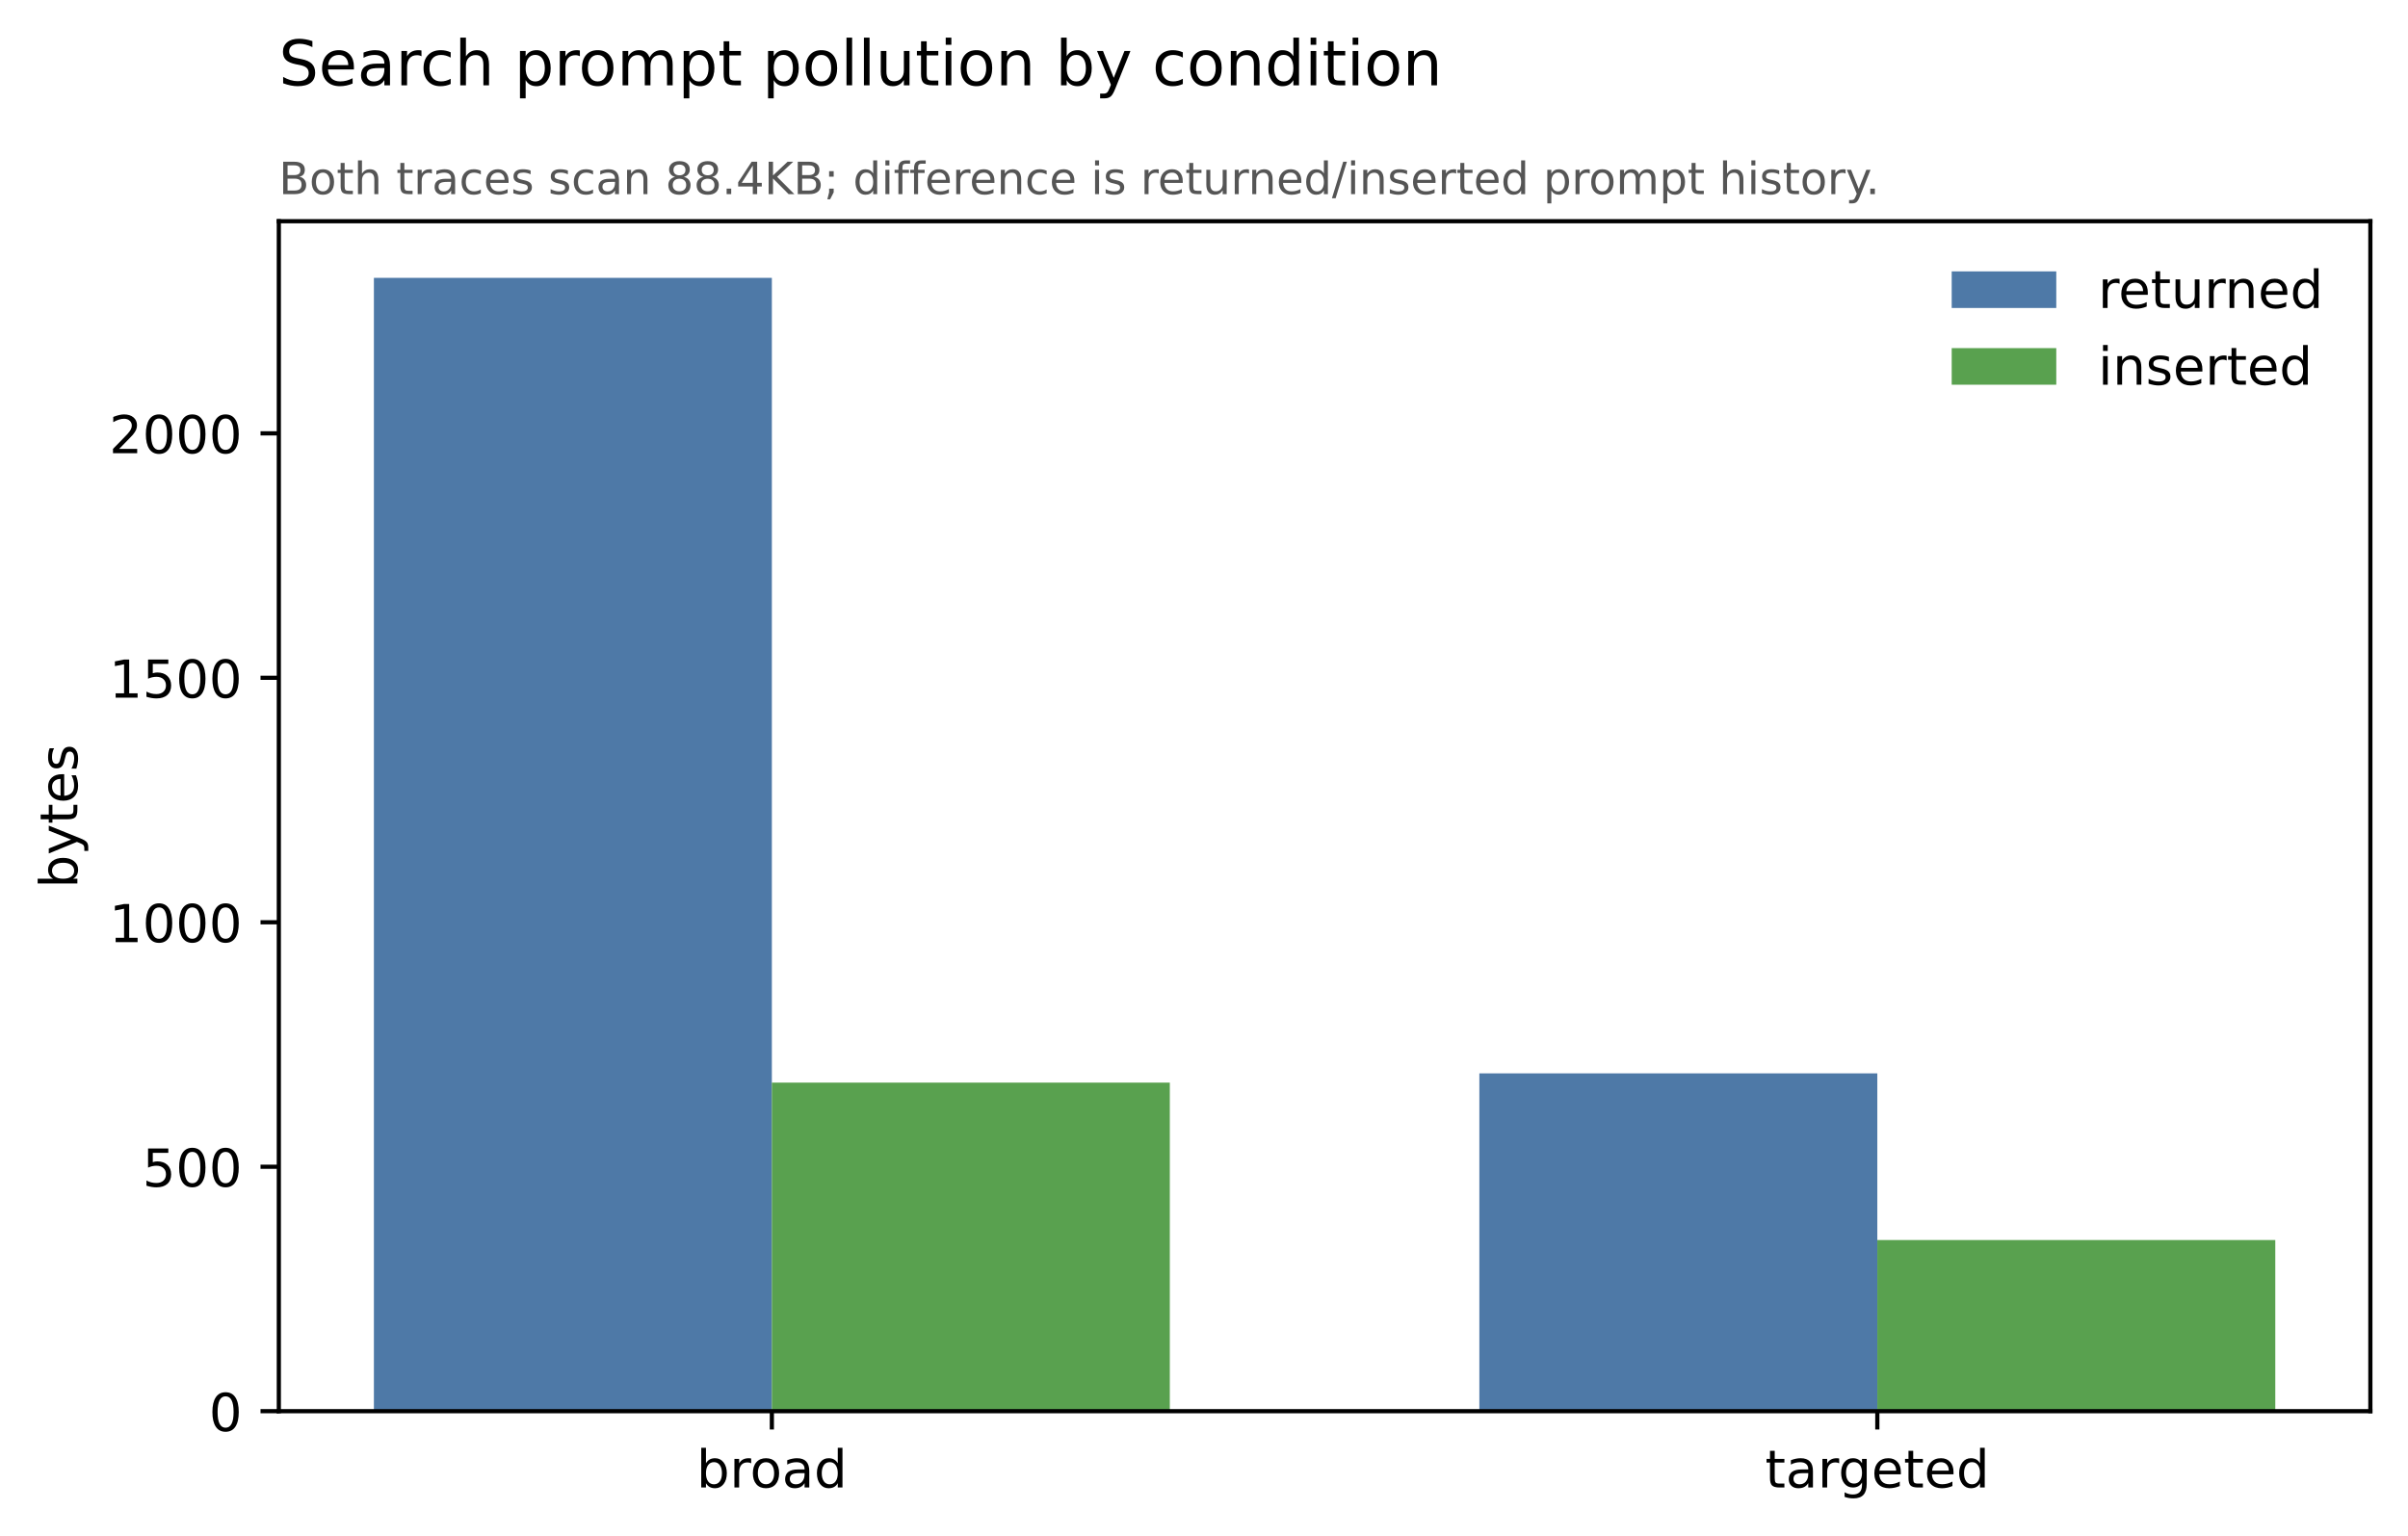
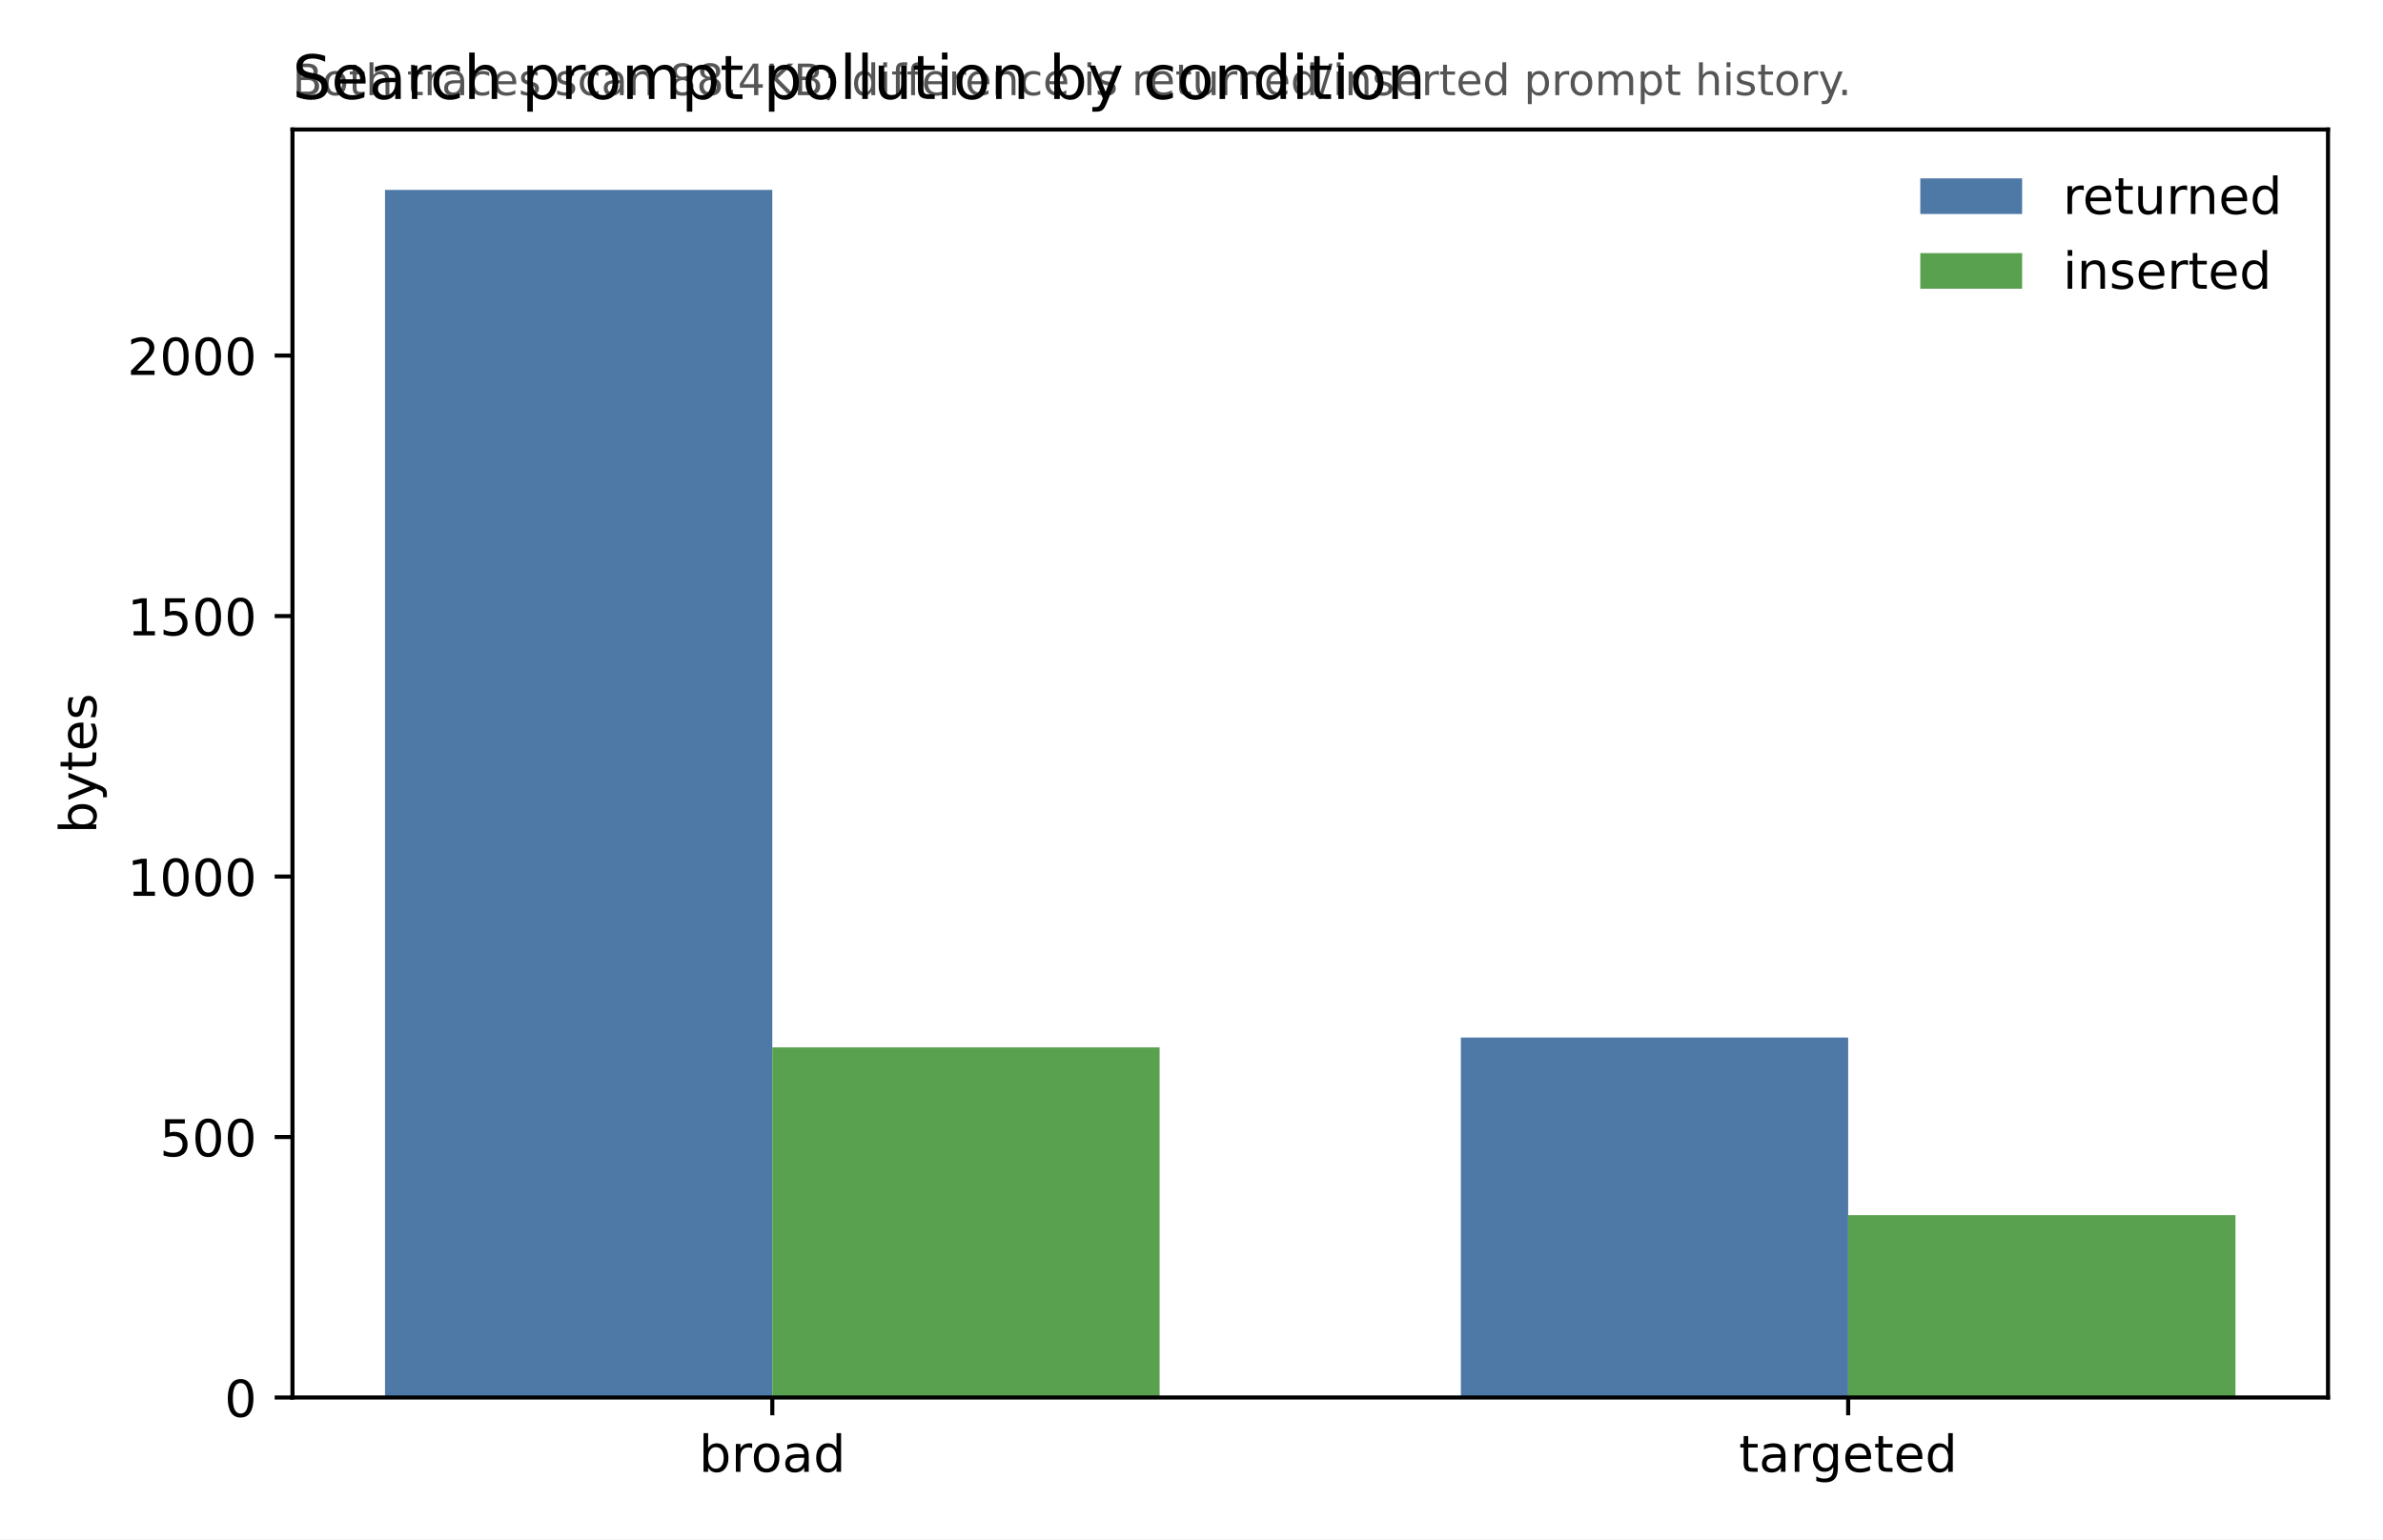
- <svg xmlns="http://www.w3.org/2000/svg" xmlns:xlink="http://www.w3.org/1999/xlink" width="460.558pt" height="293.836pt" viewBox="0 0 460.558 293.836" version="1.1">
+ <svg xmlns="http://www.w3.org/2000/svg" xmlns:xlink="http://www.w3.org/1999/xlink" width="468pt" height="302.4pt" viewBox="0 0 468 302.4" version="1.1">
  <defs>
    <style type="text/css">*{stroke-linejoin: round; stroke-linecap: butt}</style>
  </defs>
  <g id="figure_1">
    <g id="patch_1">
-       <path d="M 0 293.836  L 460.558 293.836  L 460.558 0  L 0 0  z " style="fill: #ffffff" />
+       <path d="M 0 302.4  L 468 302.4  L 468 0  L 0 0  z " style="fill: #ffffff" />
    </g>
    <g id="axes_1">
      <g id="patch_2">
-         <path d="M 53.328 269.958  L 453.358 269.958  L 453.358 42.318  L 53.328 42.318  z " style="fill: #ffffff" />
+         <path d="M 57.44 274.52  L 457.2 274.52  L 457.2 25.44  L 57.44 25.44  z " style="fill: #ffffff" />
      </g>
      <g id="patch_3">
-         <path d="M 71.511 269.958  L 147.627 269.958  L 147.627 53.158  L 71.511 53.158  z " clip-path="url(#p0333b2469b)" style="fill: #4e79a7" />
+         <path d="M 75.611 274.52  L 151.675 274.52  L 151.675 37.301  L 75.611 37.301  z " clip-path="url(#pbf4e88158a)" style="fill: #4e79a7" />
      </g>
      <g id="patch_4">
-         <path d="M 282.944 269.958  L 359.059 269.958  L 359.059 205.33  L 282.944 205.33  z " clip-path="url(#p0333b2469b)" style="fill: #4e79a7" />
+         <path d="M 286.901 274.52  L 362.965 274.52  L 362.965 203.805  L 286.901 203.805  z " clip-path="url(#pbf4e88158a)" style="fill: #4e79a7" />
      </g>
      <g id="patch_5">
-         <path d="M 147.627 269.958  L 223.743 269.958  L 223.743 207.107  L 147.627 207.107  z " clip-path="url(#p0333b2469b)" style="fill: #59a14f" />
+         <path d="M 151.675 274.52  L 227.739 274.52  L 227.739 205.749  L 151.675 205.749  z " clip-path="url(#pbf4e88158a)" style="fill: #59a14f" />
      </g>
      <g id="patch_6">
-         <path d="M 359.059 269.958  L 435.175 269.958  L 435.175 237.223  L 359.059 237.223  z " clip-path="url(#p0333b2469b)" style="fill: #59a14f" />
+         <path d="M 362.965 274.52  L 439.029 274.52  L 439.029 238.702  L 362.965 238.702  z " clip-path="url(#pbf4e88158a)" style="fill: #59a14f" />
      </g>
      <g id="matplotlib.axis_1">
        <g id="xtick_1">
          <g id="line2d_1">
            <defs>
-               <path id="me4a559698a" d="M 0 0  L 0 3.5  " style="stroke: #000000; stroke-width: 0.8" />
+               <path id="m666eb5d993" d="M 0 0  L 0 3.5  " style="stroke: #000000; stroke-width: 0.8" />
            </defs>
            <g>
-               <use xlink:href="#me4a559698a" x="147.627" y="269.958" style="stroke: #000000; stroke-width: 0.8" />
+               <use xlink:href="#m666eb5d993" x="151.675" y="274.52" style="stroke: #000000; stroke-width: 0.8" />
            </g>
          </g>
          <g id="text_1">
-             <g transform="translate(133.2121 284.5566) scale(0.1 -0.1)">
+             <g transform="translate(137.2603 289.1184) scale(0.1 -0.1)">
              <defs>
                <path id="DejaVuSans-62" d="M 3116 1747  Q 3116 2381 2855 2742  Q 2594 3103 2138 3103  Q 1681 3103 1420 2742  Q 1159 2381 1159 1747  Q 1159 1113 1420 752  Q 1681 391 2138 391  Q 2594 391 2855 752  Q 3116 1113 3116 1747  z M 1159 2969  Q 1341 3281 1617 3432  Q 1894 3584 2278 3584  Q 2916 3584 3314 3078  Q 3713 2572 3713 1747  Q 3713 922 3314 415  Q 2916 -91 2278 -91  Q 1894 -91 1617 61  Q 1341 213 1159 525  L 1159 0  L 581 0  L 581 4863  L 1159 4863  L 1159 2969  z " transform="scale(0.015625)" />
                <path id="DejaVuSans-72" d="M 2631 2963  Q 2534 3019 2420 3045  Q 2306 3072 2169 3072  Q 1681 3072 1420 2755  Q 1159 2438 1159 1844  L 1159 0  L 581 0  L 581 3500  L 1159 3500  L 1159 2956  Q 1341 3275 1631 3429  Q 1922 3584 2338 3584  Q 2397 3584 2469 3576  Q 2541 3569 2628 3553  L 2631 2963  z " transform="scale(0.015625)" />
                <path id="DejaVuSans-6f" d="M 1959 3097  Q 1497 3097 1228 2736  Q 959 2375 959 1747  Q 959 1119 1226 758  Q 1494 397 1959 397  Q 2419 397 2687 759  Q 2956 1122 2956 1747  Q 2956 2369 2687 2733  Q 2419 3097 1959 3097  z M 1959 3584  Q 2709 3584 3137 3096  Q 3566 2609 3566 1747  Q 3566 888 3137 398  Q 2709 -91 1959 -91  Q 1206 -91 779 398  Q 353 888 353 1747  Q 353 2609 779 3096  Q 1206 3584 1959 3584  z " transform="scale(0.015625)" />
                <path id="DejaVuSans-61" d="M 2194 1759  Q 1497 1759 1228 1600  Q 959 1441 959 1056  Q 959 750 1161 570  Q 1363 391 1709 391  Q 2188 391 2477 730  Q 2766 1069 2766 1631  L 2766 1759  L 2194 1759  z M 3341 1997  L 3341 0  L 2766 0  L 2766 531  Q 2569 213 2275 61  Q 1981 -91 1556 -91  Q 1019 -91 701 211  Q 384 513 384 1019  Q 384 1609 779 1909  Q 1175 2209 1959 2209  L 2766 2209  L 2766 2266  Q 2766 2663 2505 2880  Q 2244 3097 1772 3097  Q 1472 3097 1187 3025  Q 903 2953 641 2809  L 641 3341  Q 956 3463 1253 3523  Q 1550 3584 1831 3584  Q 2591 3584 2966 3190  Q 3341 2797 3341 1997  z " transform="scale(0.015625)" />
                <path id="DejaVuSans-64" d="M 2906 2969  L 2906 4863  L 3481 4863  L 3481 0  L 2906 0  L 2906 525  Q 2725 213 2448 61  Q 2172 -91 1784 -91  Q 1150 -91 751 415  Q 353 922 353 1747  Q 353 2572 751 3078  Q 1150 3584 1784 3584  Q 2172 3584 2448 3432  Q 2725 3281 2906 2969  z M 947 1747  Q 947 1113 1208 752  Q 1469 391 1925 391  Q 2381 391 2643 752  Q 2906 1113 2906 1747  Q 2906 2381 2643 2742  Q 2381 3103 1925 3103  Q 1469 3103 1208 2742  Q 947 2381 947 1747  z " transform="scale(0.015625)" />
              </defs>
              <use xlink:href="#DejaVuSans-62" />
-               <use xlink:href="#DejaVuSans-72" x="63.477" />
-               <use xlink:href="#DejaVuSans-6f" x="102.34" />
-               <use xlink:href="#DejaVuSans-61" x="163.521" />
-               <use xlink:href="#DejaVuSans-64" x="224.801" />
+               <use xlink:href="#DejaVuSans-72" transform="translate(63.47656 0)" />
+               <use xlink:href="#DejaVuSans-6f" transform="translate(102.3398 0)" />
+               <use xlink:href="#DejaVuSans-61" transform="translate(163.5215 0)" />
+               <use xlink:href="#DejaVuSans-64" transform="translate(224.8008 0)" />
            </g>
          </g>
        </g>
        <g id="xtick_2">
          <g id="line2d_2">
            <g>
-               <use xlink:href="#me4a559698a" x="359.059" y="269.958" style="stroke: #000000; stroke-width: 0.8" />
+               <use xlink:href="#m666eb5d993" x="362.965" y="274.52" style="stroke: #000000; stroke-width: 0.8" />
            </g>
          </g>
          <g id="text_2">
-             <g transform="translate(337.6054 284.5566) scale(0.1 -0.1)">
+             <g transform="translate(341.5109 289.1184) scale(0.1 -0.1)">
              <defs>
                <path id="DejaVuSans-74" d="M 1172 4494  L 1172 3500  L 2356 3500  L 2356 3053  L 1172 3053  L 1172 1153  Q 1172 725 1289 603  Q 1406 481 1766 481  L 2356 481  L 2356 0  L 1766 0  Q 1100 0 847 248  Q 594 497 594 1153  L 594 3053  L 172 3053  L 172 3500  L 594 3500  L 594 4494  L 1172 4494  z " transform="scale(0.015625)" />
                <path id="DejaVuSans-67" d="M 2906 1791  Q 2906 2416 2648 2759  Q 2391 3103 1925 3103  Q 1463 3103 1205 2759  Q 947 2416 947 1791  Q 947 1169 1205 825  Q 1463 481 1925 481  Q 2391 481 2648 825  Q 2906 1169 2906 1791  z M 3481 434  Q 3481 -459 3084 -895  Q 2688 -1331 1869 -1331  Q 1566 -1331 1297 -1286  Q 1028 -1241 775 -1147  L 775 -588  Q 1028 -725 1275 -790  Q 1522 -856 1778 -856  Q 2344 -856 2625 -561  Q 2906 -266 2906 331  L 2906 616  Q 2728 306 2450 153  Q 2172 0 1784 0  Q 1141 0 747 490  Q 353 981 353 1791  Q 353 2603 747 3093  Q 1141 3584 1784 3584  Q 2172 3584 2450 3431  Q 2728 3278 2906 2969  L 2906 3500  L 3481 3500  L 3481 434  z " transform="scale(0.015625)" />
                <path id="DejaVuSans-65" d="M 3597 1894  L 3597 1613  L 953 1613  Q 991 1019 1311 708  Q 1631 397 2203 397  Q 2534 397 2845 478  Q 3156 559 3463 722  L 3463 178  Q 3153 47 2828 -22  Q 2503 -91 2169 -91  Q 1331 -91 842 396  Q 353 884 353 1716  Q 353 2575 817 3079  Q 1281 3584 2069 3584  Q 2775 3584 3186 3129  Q 3597 2675 3597 1894  z M 3022 2063  Q 3016 2534 2758 2815  Q 2500 3097 2075 3097  Q 1594 3097 1305 2825  Q 1016 2553 972 2059  L 3022 2063  z " transform="scale(0.015625)" />
              </defs>
              <use xlink:href="#DejaVuSans-74" />
-               <use xlink:href="#DejaVuSans-61" x="39.209" />
-               <use xlink:href="#DejaVuSans-72" x="100.488" />
-               <use xlink:href="#DejaVuSans-67" x="139.852" />
-               <use xlink:href="#DejaVuSans-65" x="203.328" />
-               <use xlink:href="#DejaVuSans-74" x="264.852" />
-               <use xlink:href="#DejaVuSans-65" x="304.061" />
-               <use xlink:href="#DejaVuSans-64" x="365.584" />
+               <use xlink:href="#DejaVuSans-61" transform="translate(39.20898 0)" />
+               <use xlink:href="#DejaVuSans-72" transform="translate(100.4883 0)" />
+               <use xlink:href="#DejaVuSans-67" transform="translate(139.8516 0)" />
+               <use xlink:href="#DejaVuSans-65" transform="translate(203.3281 0)" />
+               <use xlink:href="#DejaVuSans-74" transform="translate(264.8516 0)" />
+               <use xlink:href="#DejaVuSans-65" transform="translate(304.0605 0)" />
+               <use xlink:href="#DejaVuSans-64" transform="translate(365.584 0)" />
            </g>
          </g>
        </g>
      </g>
      <g id="matplotlib.axis_2">
        <g id="ytick_1">
          <g id="line2d_3">
            <defs>
-               <path id="m55445308a5" d="M 0 0  L -3.5 0  " style="stroke: #000000; stroke-width: 0.8" />
+               <path id="m22f2b4ce52" d="M 0 0  L -3.5 0  " style="stroke: #000000; stroke-width: 0.8" />
            </defs>
            <g>
-               <use xlink:href="#m55445308a5" x="53.328" y="269.958" style="stroke: #000000; stroke-width: 0.8" />
+               <use xlink:href="#m22f2b4ce52" x="57.44" y="274.52" style="stroke: #000000; stroke-width: 0.8" />
            </g>
          </g>
          <g id="text_3">
-             <g transform="translate(39.96563 273.7573) scale(0.1 -0.1)">
+             <g transform="translate(44.0775 278.3192) scale(0.1 -0.1)">
              <defs>
                <path id="DejaVuSans-30" d="M 2034 4250  Q 1547 4250 1301 3770  Q 1056 3291 1056 2328  Q 1056 1369 1301 889  Q 1547 409 2034 409  Q 2525 409 2770 889  Q 3016 1369 3016 2328  Q 3016 3291 2770 3770  Q 2525 4250 2034 4250  z M 2034 4750  Q 2819 4750 3233 4129  Q 3647 3509 3647 2328  Q 3647 1150 3233 529  Q 2819 -91 2034 -91  Q 1250 -91 836 529  Q 422 1150 422 2328  Q 422 3509 836 4129  Q 1250 4750 2034 4750  z " transform="scale(0.015625)" />
              </defs>
              <use xlink:href="#DejaVuSans-30" />
            </g>
          </g>
        </g>
        <g id="ytick_2">
          <g id="line2d_4">
            <g>
-               <use xlink:href="#m55445308a5" x="53.328" y="223.194" style="stroke: #000000; stroke-width: 0.8" />
+               <use xlink:href="#m22f2b4ce52" x="57.44" y="223.351" style="stroke: #000000; stroke-width: 0.8" />
            </g>
          </g>
          <g id="text_4">
-             <g transform="translate(27.24063 226.9929) scale(0.1 -0.1)">
+             <g transform="translate(31.3525 227.1503) scale(0.1 -0.1)">
              <defs>
                <path id="DejaVuSans-35" d="M 691 4666  L 3169 4666  L 3169 4134  L 1269 4134  L 1269 2991  Q 1406 3038 1543 3061  Q 1681 3084 1819 3084  Q 2600 3084 3056 2656  Q 3513 2228 3513 1497  Q 3513 744 3044 326  Q 2575 -91 1722 -91  Q 1428 -91 1123 -41  Q 819 9 494 109  L 494 744  Q 775 591 1075 516  Q 1375 441 1709 441  Q 2250 441 2565 725  Q 2881 1009 2881 1497  Q 2881 1984 2565 2268  Q 2250 2553 1709 2553  Q 1456 2553 1204 2497  Q 953 2441 691 2322  L 691 4666  z " transform="scale(0.015625)" />
              </defs>
              <use xlink:href="#DejaVuSans-35" />
-               <use xlink:href="#DejaVuSans-30" x="63.623" />
-               <use xlink:href="#DejaVuSans-30" x="127.246" />
+               <use xlink:href="#DejaVuSans-30" transform="translate(63.62305 0)" />
+               <use xlink:href="#DejaVuSans-30" transform="translate(127.2461 0)" />
            </g>
          </g>
        </g>
        <g id="ytick_3">
          <g id="line2d_5">
            <g>
-               <use xlink:href="#m55445308a5" x="53.328" y="176.429" style="stroke: #000000; stroke-width: 0.8" />
+               <use xlink:href="#m22f2b4ce52" x="57.44" y="172.182" style="stroke: #000000; stroke-width: 0.8" />
            </g>
          </g>
          <g id="text_5">
-             <g transform="translate(20.87813 180.2284) scale(0.1 -0.1)">
+             <g transform="translate(24.99 175.9814) scale(0.1 -0.1)">
              <defs>
                <path id="DejaVuSans-31" d="M 794 531  L 1825 531  L 1825 4091  L 703 3866  L 703 4441  L 1819 4666  L 2450 4666  L 2450 531  L 3481 531  L 3481 0  L 794 0  L 794 531  z " transform="scale(0.015625)" />
              </defs>
              <use xlink:href="#DejaVuSans-31" />
-               <use xlink:href="#DejaVuSans-30" x="63.623" />
-               <use xlink:href="#DejaVuSans-30" x="127.246" />
-               <use xlink:href="#DejaVuSans-30" x="190.869" />
+               <use xlink:href="#DejaVuSans-30" transform="translate(63.62305 0)" />
+               <use xlink:href="#DejaVuSans-30" transform="translate(127.2461 0)" />
+               <use xlink:href="#DejaVuSans-30" transform="translate(190.8691 0)" />
            </g>
          </g>
        </g>
        <g id="ytick_4">
          <g id="line2d_6">
            <g>
-               <use xlink:href="#m55445308a5" x="53.328" y="129.665" style="stroke: #000000; stroke-width: 0.8" />
+               <use xlink:href="#m22f2b4ce52" x="57.44" y="121.013" style="stroke: #000000; stroke-width: 0.8" />
            </g>
          </g>
          <g id="text_6">
-             <g transform="translate(20.87813 133.464) scale(0.1 -0.1)">
+             <g transform="translate(24.99 124.8125) scale(0.1 -0.1)">
              <use xlink:href="#DejaVuSans-31" />
-               <use xlink:href="#DejaVuSans-35" x="63.623" />
-               <use xlink:href="#DejaVuSans-30" x="127.246" />
-               <use xlink:href="#DejaVuSans-30" x="190.869" />
+               <use xlink:href="#DejaVuSans-35" transform="translate(63.62305 0)" />
+               <use xlink:href="#DejaVuSans-30" transform="translate(127.2461 0)" />
+               <use xlink:href="#DejaVuSans-30" transform="translate(190.8691 0)" />
            </g>
          </g>
        </g>
        <g id="ytick_5">
          <g id="line2d_7">
            <g>
-               <use xlink:href="#m55445308a5" x="53.328" y="82.9" style="stroke: #000000; stroke-width: 0.8" />
+               <use xlink:href="#m22f2b4ce52" x="57.44" y="69.844" style="stroke: #000000; stroke-width: 0.8" />
            </g>
          </g>
          <g id="text_7">
-             <g transform="translate(20.87813 86.69953) scale(0.1 -0.1)">
+             <g transform="translate(24.99 73.6436) scale(0.1 -0.1)">
              <defs>
                <path id="DejaVuSans-32" d="M 1228 531  L 3431 531  L 3431 0  L 469 0  L 469 531  Q 828 903 1448 1529  Q 2069 2156 2228 2338  Q 2531 2678 2651 2914  Q 2772 3150 2772 3378  Q 2772 3750 2511 3984  Q 2250 4219 1831 4219  Q 1534 4219 1204 4116  Q 875 4013 500 3803  L 500 4441  Q 881 4594 1212 4672  Q 1544 4750 1819 4750  Q 2544 4750 2975 4387  Q 3406 4025 3406 3419  Q 3406 3131 3298 2873  Q 3191 2616 2906 2266  Q 2828 2175 2409 1742  Q 1991 1309 1228 531  z " transform="scale(0.015625)" />
              </defs>
              <use xlink:href="#DejaVuSans-32" />
-               <use xlink:href="#DejaVuSans-30" x="63.623" />
-               <use xlink:href="#DejaVuSans-30" x="127.246" />
-               <use xlink:href="#DejaVuSans-30" x="190.869" />
+               <use xlink:href="#DejaVuSans-30" transform="translate(63.62305 0)" />
+               <use xlink:href="#DejaVuSans-30" transform="translate(127.2461 0)" />
+               <use xlink:href="#DejaVuSans-30" transform="translate(190.8691 0)" />
            </g>
          </g>
        </g>
        <g id="text_8">
-           <g transform="translate(14.79844 169.9131) rotate(-90) scale(0.1 -0.1)">
+           <g transform="translate(18.91031 163.755) rotate(-90) scale(0.1 -0.1)">
            <defs>
              <path id="DejaVuSans-79" d="M 2059 -325  Q 1816 -950 1584 -1140  Q 1353 -1331 966 -1331  L 506 -1331  L 506 -850  L 844 -850  Q 1081 -850 1212 -737  Q 1344 -625 1503 -206  L 1606 56  L 191 3500  L 800 3500  L 1894 763  L 2988 3500  L 3597 3500  L 2059 -325  z " transform="scale(0.015625)" />
              <path id="DejaVuSans-73" d="M 2834 3397  L 2834 2853  Q 2591 2978 2328 3040  Q 2066 3103 1784 3103  Q 1356 3103 1142 2972  Q 928 2841 928 2578  Q 928 2378 1081 2264  Q 1234 2150 1697 2047  L 1894 2003  Q 2506 1872 2764 1633  Q 3022 1394 3022 966  Q 3022 478 2636 193  Q 2250 -91 1575 -91  Q 1294 -91 989 -36  Q 684 19 347 128  L 347 722  Q 666 556 975 473  Q 1284 391 1588 391  Q 1994 391 2212 530  Q 2431 669 2431 922  Q 2431 1156 2273 1281  Q 2116 1406 1581 1522  L 1381 1569  Q 847 1681 609 1914  Q 372 2147 372 2553  Q 372 3047 722 3315  Q 1072 3584 1716 3584  Q 2034 3584 2315 3537  Q 2597 3491 2834 3397  z " transform="scale(0.015625)" />
            </defs>
            <use xlink:href="#DejaVuSans-62" />
-             <use xlink:href="#DejaVuSans-79" x="63.477" />
-             <use xlink:href="#DejaVuSans-74" x="122.656" />
-             <use xlink:href="#DejaVuSans-65" x="161.865" />
-             <use xlink:href="#DejaVuSans-73" x="223.389" />
+             <use xlink:href="#DejaVuSans-79" transform="translate(63.47656 0)" />
+             <use xlink:href="#DejaVuSans-74" transform="translate(122.6562 0)" />
+             <use xlink:href="#DejaVuSans-65" transform="translate(161.8652 0)" />
+             <use xlink:href="#DejaVuSans-73" transform="translate(223.3887 0)" />
          </g>
        </g>
      </g>
      <g id="patch_7">
-         <path d="M 53.328 269.958  L 53.328 42.318  " style="fill: none; stroke: #000000; stroke-width: 0.8; stroke-linejoin: miter; stroke-linecap: square" />
+         <path d="M 57.44 274.52  L 57.44 25.44  " style="fill: none; stroke: #000000; stroke-width: 0.8; stroke-linejoin: miter; stroke-linecap: square" />
      </g>
      <g id="patch_8">
-         <path d="M 453.358 269.958  L 453.358 42.318  " style="fill: none; stroke: #000000; stroke-width: 0.8; stroke-linejoin: miter; stroke-linecap: square" />
+         <path d="M 457.2 274.52  L 457.2 25.44  " style="fill: none; stroke: #000000; stroke-width: 0.8; stroke-linejoin: miter; stroke-linecap: square" />
      </g>
      <g id="patch_9">
-         <path d="M 53.328 269.958  L 453.358 269.958  " style="fill: none; stroke: #000000; stroke-width: 0.8; stroke-linejoin: miter; stroke-linecap: square" />
+         <path d="M 57.44 274.52  L 457.2 274.52  " style="fill: none; stroke: #000000; stroke-width: 0.8; stroke-linejoin: miter; stroke-linecap: square" />
      </g>
      <g id="patch_10">
-         <path d="M 53.328 42.318  L 453.358 42.318  " style="fill: none; stroke: #000000; stroke-width: 0.8; stroke-linejoin: miter; stroke-linecap: square" />
+         <path d="M 57.44 25.44  L 457.2 25.44  " style="fill: none; stroke: #000000; stroke-width: 0.8; stroke-linejoin: miter; stroke-linecap: square" />
      </g>
      <g id="text_9">
-         <g style="fill: #555555" transform="translate(53.32812 37.13579) scale(0.085 -0.085)">
+         <g style="fill: #555555" transform="translate(57.44 18.69067) scale(0.085 -0.085)">
          <defs>
            <path id="DejaVuSans-42" d="M 1259 2228  L 1259 519  L 2272 519  Q 2781 519 3026 730  Q 3272 941 3272 1375  Q 3272 1813 3026 2020  Q 2781 2228 2272 2228  L 1259 2228  z M 1259 4147  L 1259 2741  L 2194 2741  Q 2656 2741 2882 2914  Q 3109 3088 3109 3444  Q 3109 3797 2882 3972  Q 2656 4147 2194 4147  L 1259 4147  z M 628 4666  L 2241 4666  Q 2963 4666 3353 4366  Q 3744 4066 3744 3513  Q 3744 3084 3544 2831  Q 3344 2578 2956 2516  Q 3422 2416 3680 2098  Q 3938 1781 3938 1306  Q 3938 681 3513 340  Q 3088 0 2303 0  L 628 0  L 628 4666  z " transform="scale(0.015625)" />
            <path id="DejaVuSans-68" d="M 3513 2113  L 3513 0  L 2938 0  L 2938 2094  Q 2938 2591 2744 2837  Q 2550 3084 2163 3084  Q 1697 3084 1428 2787  Q 1159 2491 1159 1978  L 1159 0  L 581 0  L 581 4863  L 1159 4863  L 1159 2956  Q 1366 3272 1645 3428  Q 1925 3584 2291 3584  Q 2894 3584 3203 3211  Q 3513 2838 3513 2113  z " transform="scale(0.015625)" />
            <path id="DejaVuSans-20" transform="scale(0.015625)" />
            <path id="DejaVuSans-63" d="M 3122 3366  L 3122 2828  Q 2878 2963 2633 3030  Q 2388 3097 2138 3097  Q 1578 3097 1268 2742  Q 959 2388 959 1747  Q 959 1106 1268 751  Q 1578 397 2138 397  Q 2388 397 2633 464  Q 2878 531 3122 666  L 3122 134  Q 2881 22 2623 -34  Q 2366 -91 2075 -91  Q 1284 -91 818 406  Q 353 903 353 1747  Q 353 2603 823 3093  Q 1294 3584 2113 3584  Q 2378 3584 2631 3529  Q 2884 3475 3122 3366  z " transform="scale(0.015625)" />
            <path id="DejaVuSans-6e" d="M 3513 2113  L 3513 0  L 2938 0  L 2938 2094  Q 2938 2591 2744 2837  Q 2550 3084 2163 3084  Q 1697 3084 1428 2787  Q 1159 2491 1159 1978  L 1159 0  L 581 0  L 581 3500  L 1159 3500  L 1159 2956  Q 1366 3272 1645 3428  Q 1925 3584 2291 3584  Q 2894 3584 3203 3211  Q 3513 2838 3513 2113  z " transform="scale(0.015625)" />
            <path id="DejaVuSans-38" d="M 2034 2216  Q 1584 2216 1326 1975  Q 1069 1734 1069 1313  Q 1069 891 1326 650  Q 1584 409 2034 409  Q 2484 409 2743 651  Q 3003 894 3003 1313  Q 3003 1734 2745 1975  Q 2488 2216 2034 2216  z M 1403 2484  Q 997 2584 770 2862  Q 544 3141 544 3541  Q 544 4100 942 4425  Q 1341 4750 2034 4750  Q 2731 4750 3128 4425  Q 3525 4100 3525 3541  Q 3525 3141 3298 2862  Q 3072 2584 2669 2484  Q 3125 2378 3379 2068  Q 3634 1759 3634 1313  Q 3634 634 3220 271  Q 2806 -91 2034 -91  Q 1263 -91 848 271  Q 434 634 434 1313  Q 434 1759 690 2068  Q 947 2378 1403 2484  z M 1172 3481  Q 1172 3119 1398 2916  Q 1625 2713 2034 2713  Q 2441 2713 2670 2916  Q 2900 3119 2900 3481  Q 2900 3844 2670 4047  Q 2441 4250 2034 4250  Q 1625 4250 1398 4047  Q 1172 3844 1172 3481  z " transform="scale(0.015625)" />
            <path id="DejaVuSans-2e" d="M 684 794  L 1344 794  L 1344 0  L 684 0  L 684 794  z " transform="scale(0.015625)" />
            <path id="DejaVuSans-34" d="M 2419 4116  L 825 1625  L 2419 1625  L 2419 4116  z M 2253 4666  L 3047 4666  L 3047 1625  L 3713 1625  L 3713 1100  L 3047 1100  L 3047 0  L 2419 0  L 2419 1100  L 313 1100  L 313 1709  L 2253 4666  z " transform="scale(0.015625)" />
            <path id="DejaVuSans-4b" d="M 628 4666  L 1259 4666  L 1259 2694  L 3353 4666  L 4166 4666  L 1850 2491  L 4331 0  L 3500 0  L 1259 2247  L 1259 0  L 628 0  L 628 4666  z " transform="scale(0.015625)" />
            <path id="DejaVuSans-3b" d="M 750 3309  L 1409 3309  L 1409 2516  L 750 2516  L 750 3309  z M 750 794  L 1409 794  L 1409 256  L 897 -744  L 494 -744  L 750 256  L 750 794  z " transform="scale(0.015625)" />
            <path id="DejaVuSans-69" d="M 603 3500  L 1178 3500  L 1178 0  L 603 0  L 603 3500  z M 603 4863  L 1178 4863  L 1178 4134  L 603 4134  L 603 4863  z " transform="scale(0.015625)" />
            <path id="DejaVuSans-66" d="M 2375 4863  L 2375 4384  L 1825 4384  Q 1516 4384 1395 4259  Q 1275 4134 1275 3809  L 1275 3500  L 2222 3500  L 2222 3053  L 1275 3053  L 1275 0  L 697 0  L 697 3053  L 147 3053  L 147 3500  L 697 3500  L 697 3744  Q 697 4328 969 4595  Q 1241 4863 1831 4863  L 2375 4863  z " transform="scale(0.015625)" />
            <path id="DejaVuSans-75" d="M 544 1381  L 544 3500  L 1119 3500  L 1119 1403  Q 1119 906 1312 657  Q 1506 409 1894 409  Q 2359 409 2629 706  Q 2900 1003 2900 1516  L 2900 3500  L 3475 3500  L 3475 0  L 2900 0  L 2900 538  Q 2691 219 2414 64  Q 2138 -91 1772 -91  Q 1169 -91 856 284  Q 544 659 544 1381  z M 1991 3584  L 1991 3584  z " transform="scale(0.015625)" />
            <path id="DejaVuSans-2f" d="M 1625 4666  L 2156 4666  L 531 -594  L 0 -594  L 1625 4666  z " transform="scale(0.015625)" />
            <path id="DejaVuSans-70" d="M 1159 525  L 1159 -1331  L 581 -1331  L 581 3500  L 1159 3500  L 1159 2969  Q 1341 3281 1617 3432  Q 1894 3584 2278 3584  Q 2916 3584 3314 3078  Q 3713 2572 3713 1747  Q 3713 922 3314 415  Q 2916 -91 2278 -91  Q 1894 -91 1617 61  Q 1341 213 1159 525  z M 3116 1747  Q 3116 2381 2855 2742  Q 2594 3103 2138 3103  Q 1681 3103 1420 2742  Q 1159 2381 1159 1747  Q 1159 1113 1420 752  Q 1681 391 2138 391  Q 2594 391 2855 752  Q 3116 1113 3116 1747  z " transform="scale(0.015625)" />
            <path id="DejaVuSans-6d" d="M 3328 2828  Q 3544 3216 3844 3400  Q 4144 3584 4550 3584  Q 5097 3584 5394 3201  Q 5691 2819 5691 2113  L 5691 0  L 5113 0  L 5113 2094  Q 5113 2597 4934 2840  Q 4756 3084 4391 3084  Q 3944 3084 3684 2787  Q 3425 2491 3425 1978  L 3425 0  L 2847 0  L 2847 2094  Q 2847 2600 2669 2842  Q 2491 3084 2119 3084  Q 1678 3084 1418 2786  Q 1159 2488 1159 1978  L 1159 0  L 581 0  L 581 3500  L 1159 3500  L 1159 2956  Q 1356 3278 1631 3431  Q 1906 3584 2284 3584  Q 2666 3584 2933 3390  Q 3200 3197 3328 2828  z " transform="scale(0.015625)" />
          </defs>
          <use xlink:href="#DejaVuSans-42" />
-           <use xlink:href="#DejaVuSans-6f" x="68.604" />
-           <use xlink:href="#DejaVuSans-74" x="129.785" />
-           <use xlink:href="#DejaVuSans-68" x="168.994" />
-           <use xlink:href="#DejaVuSans-20" x="232.373" />
-           <use xlink:href="#DejaVuSans-74" x="264.16" />
-           <use xlink:href="#DejaVuSans-72" x="303.369" />
-           <use xlink:href="#DejaVuSans-61" x="344.482" />
-           <use xlink:href="#DejaVuSans-63" x="405.762" />
-           <use xlink:href="#DejaVuSans-65" x="460.742" />
-           <use xlink:href="#DejaVuSans-73" x="522.266" />
-           <use xlink:href="#DejaVuSans-20" x="574.365" />
-           <use xlink:href="#DejaVuSans-73" x="606.152" />
-           <use xlink:href="#DejaVuSans-63" x="658.252" />
-           <use xlink:href="#DejaVuSans-61" x="713.232" />
-           <use xlink:href="#DejaVuSans-6e" x="774.512" />
-           <use xlink:href="#DejaVuSans-20" x="837.891" />
-           <use xlink:href="#DejaVuSans-38" x="869.678" />
-           <use xlink:href="#DejaVuSans-38" x="933.301" />
-           <use xlink:href="#DejaVuSans-2e" x="996.924" />
-           <use xlink:href="#DejaVuSans-34" x="1028.711" />
-           <use xlink:href="#DejaVuSans-4b" x="1092.334" />
-           <use xlink:href="#DejaVuSans-42" x="1157.91" />
-           <use xlink:href="#DejaVuSans-3b" x="1226.514" />
-           <use xlink:href="#DejaVuSans-20" x="1260.205" />
-           <use xlink:href="#DejaVuSans-64" x="1291.992" />
-           <use xlink:href="#DejaVuSans-69" x="1355.469" />
-           <use xlink:href="#DejaVuSans-66" x="1383.252" />
-           <use xlink:href="#DejaVuSans-66" x="1418.457" />
-           <use xlink:href="#DejaVuSans-65" x="1453.662" />
-           <use xlink:href="#DejaVuSans-72" x="1515.186" />
-           <use xlink:href="#DejaVuSans-65" x="1554.049" />
-           <use xlink:href="#DejaVuSans-6e" x="1615.572" />
-           <use xlink:href="#DejaVuSans-63" x="1678.951" />
-           <use xlink:href="#DejaVuSans-65" x="1733.932" />
-           <use xlink:href="#DejaVuSans-20" x="1795.455" />
-           <use xlink:href="#DejaVuSans-69" x="1827.242" />
-           <use xlink:href="#DejaVuSans-73" x="1855.025" />
-           <use xlink:href="#DejaVuSans-20" x="1907.125" />
-           <use xlink:href="#DejaVuSans-72" x="1938.912" />
-           <use xlink:href="#DejaVuSans-65" x="1977.775" />
-           <use xlink:href="#DejaVuSans-74" x="2039.299" />
-           <use xlink:href="#DejaVuSans-75" x="2078.508" />
-           <use xlink:href="#DejaVuSans-72" x="2141.887" />
-           <use xlink:href="#DejaVuSans-6e" x="2181.25" />
-           <use xlink:href="#DejaVuSans-65" x="2244.629" />
-           <use xlink:href="#DejaVuSans-64" x="2306.152" />
-           <use xlink:href="#DejaVuSans-2f" x="2369.629" />
-           <use xlink:href="#DejaVuSans-69" x="2403.32" />
-           <use xlink:href="#DejaVuSans-6e" x="2431.104" />
-           <use xlink:href="#DejaVuSans-73" x="2494.482" />
-           <use xlink:href="#DejaVuSans-65" x="2546.582" />
-           <use xlink:href="#DejaVuSans-72" x="2608.105" />
-           <use xlink:href="#DejaVuSans-74" x="2649.219" />
-           <use xlink:href="#DejaVuSans-65" x="2688.428" />
-           <use xlink:href="#DejaVuSans-64" x="2749.951" />
-           <use xlink:href="#DejaVuSans-20" x="2813.428" />
-           <use xlink:href="#DejaVuSans-70" x="2845.215" />
-           <use xlink:href="#DejaVuSans-72" x="2908.691" />
-           <use xlink:href="#DejaVuSans-6f" x="2947.555" />
-           <use xlink:href="#DejaVuSans-6d" x="3008.736" />
-           <use xlink:href="#DejaVuSans-70" x="3106.148" />
-           <use xlink:href="#DejaVuSans-74" x="3169.625" />
-           <use xlink:href="#DejaVuSans-20" x="3208.834" />
-           <use xlink:href="#DejaVuSans-68" x="3240.621" />
-           <use xlink:href="#DejaVuSans-69" x="3304" />
-           <use xlink:href="#DejaVuSans-73" x="3331.783" />
-           <use xlink:href="#DejaVuSans-74" x="3383.883" />
-           <use xlink:href="#DejaVuSans-6f" x="3423.092" />
-           <use xlink:href="#DejaVuSans-72" x="3484.273" />
-           <use xlink:href="#DejaVuSans-79" x="3525.387" />
-           <use xlink:href="#DejaVuSans-2e" x="3570.316" />
+           <use xlink:href="#DejaVuSans-6f" transform="translate(68.60352 0)" />
+           <use xlink:href="#DejaVuSans-74" transform="translate(129.7852 0)" />
+           <use xlink:href="#DejaVuSans-68" transform="translate(168.9941 0)" />
+           <use xlink:href="#DejaVuSans-20" transform="translate(232.373 0)" />
+           <use xlink:href="#DejaVuSans-74" transform="translate(264.1602 0)" />
+           <use xlink:href="#DejaVuSans-72" transform="translate(303.3691 0)" />
+           <use xlink:href="#DejaVuSans-61" transform="translate(344.4824 0)" />
+           <use xlink:href="#DejaVuSans-63" transform="translate(405.7617 0)" />
+           <use xlink:href="#DejaVuSans-65" transform="translate(460.7422 0)" />
+           <use xlink:href="#DejaVuSans-73" transform="translate(522.2656 0)" />
+           <use xlink:href="#DejaVuSans-20" transform="translate(574.3652 0)" />
+           <use xlink:href="#DejaVuSans-73" transform="translate(606.1523 0)" />
+           <use xlink:href="#DejaVuSans-63" transform="translate(658.252 0)" />
+           <use xlink:href="#DejaVuSans-61" transform="translate(713.2324 0)" />
+           <use xlink:href="#DejaVuSans-6e" transform="translate(774.5117 0)" />
+           <use xlink:href="#DejaVuSans-20" transform="translate(837.8906 0)" />
+           <use xlink:href="#DejaVuSans-38" transform="translate(869.6777 0)" />
+           <use xlink:href="#DejaVuSans-38" transform="translate(933.3008 0)" />
+           <use xlink:href="#DejaVuSans-2e" transform="translate(996.9238 0)" />
+           <use xlink:href="#DejaVuSans-34" transform="translate(1028.711 0)" />
+           <use xlink:href="#DejaVuSans-4b" transform="translate(1092.334 0)" />
+           <use xlink:href="#DejaVuSans-42" transform="translate(1157.91 0)" />
+           <use xlink:href="#DejaVuSans-3b" transform="translate(1226.514 0)" />
+           <use xlink:href="#DejaVuSans-20" transform="translate(1260.205 0)" />
+           <use xlink:href="#DejaVuSans-64" transform="translate(1291.992 0)" />
+           <use xlink:href="#DejaVuSans-69" transform="translate(1355.469 0)" />
+           <use xlink:href="#DejaVuSans-66" transform="translate(1383.252 0)" />
+           <use xlink:href="#DejaVuSans-66" transform="translate(1418.457 0)" />
+           <use xlink:href="#DejaVuSans-65" transform="translate(1453.662 0)" />
+           <use xlink:href="#DejaVuSans-72" transform="translate(1515.186 0)" />
+           <use xlink:href="#DejaVuSans-65" transform="translate(1554.049 0)" />
+           <use xlink:href="#DejaVuSans-6e" transform="translate(1615.572 0)" />
+           <use xlink:href="#DejaVuSans-63" transform="translate(1678.951 0)" />
+           <use xlink:href="#DejaVuSans-65" transform="translate(1733.932 0)" />
+           <use xlink:href="#DejaVuSans-20" transform="translate(1795.455 0)" />
+           <use xlink:href="#DejaVuSans-69" transform="translate(1827.242 0)" />
+           <use xlink:href="#DejaVuSans-73" transform="translate(1855.025 0)" />
+           <use xlink:href="#DejaVuSans-20" transform="translate(1907.125 0)" />
+           <use xlink:href="#DejaVuSans-72" transform="translate(1938.912 0)" />
+           <use xlink:href="#DejaVuSans-65" transform="translate(1977.775 0)" />
+           <use xlink:href="#DejaVuSans-74" transform="translate(2039.299 0)" />
+           <use xlink:href="#DejaVuSans-75" transform="translate(2078.508 0)" />
+           <use xlink:href="#DejaVuSans-72" transform="translate(2141.887 0)" />
+           <use xlink:href="#DejaVuSans-6e" transform="translate(2181.25 0)" />
+           <use xlink:href="#DejaVuSans-65" transform="translate(2244.629 0)" />
+           <use xlink:href="#DejaVuSans-64" transform="translate(2306.152 0)" />
+           <use xlink:href="#DejaVuSans-2f" transform="translate(2369.629 0)" />
+           <use xlink:href="#DejaVuSans-69" transform="translate(2403.32 0)" />
+           <use xlink:href="#DejaVuSans-6e" transform="translate(2431.104 0)" />
+           <use xlink:href="#DejaVuSans-73" transform="translate(2494.482 0)" />
+           <use xlink:href="#DejaVuSans-65" transform="translate(2546.582 0)" />
+           <use xlink:href="#DejaVuSans-72" transform="translate(2608.105 0)" />
+           <use xlink:href="#DejaVuSans-74" transform="translate(2649.219 0)" />
+           <use xlink:href="#DejaVuSans-65" transform="translate(2688.428 0)" />
+           <use xlink:href="#DejaVuSans-64" transform="translate(2749.951 0)" />
+           <use xlink:href="#DejaVuSans-20" transform="translate(2813.428 0)" />
+           <use xlink:href="#DejaVuSans-70" transform="translate(2845.215 0)" />
+           <use xlink:href="#DejaVuSans-72" transform="translate(2908.691 0)" />
+           <use xlink:href="#DejaVuSans-6f" transform="translate(2947.555 0)" />
+           <use xlink:href="#DejaVuSans-6d" transform="translate(3008.736 0)" />
+           <use xlink:href="#DejaVuSans-70" transform="translate(3106.148 0)" />
+           <use xlink:href="#DejaVuSans-74" transform="translate(3169.625 0)" />
+           <use xlink:href="#DejaVuSans-20" transform="translate(3208.834 0)" />
+           <use xlink:href="#DejaVuSans-68" transform="translate(3240.621 0)" />
+           <use xlink:href="#DejaVuSans-69" transform="translate(3304 0)" />
+           <use xlink:href="#DejaVuSans-73" transform="translate(3331.783 0)" />
+           <use xlink:href="#DejaVuSans-74" transform="translate(3383.883 0)" />
+           <use xlink:href="#DejaVuSans-6f" transform="translate(3423.092 0)" />
+           <use xlink:href="#DejaVuSans-72" transform="translate(3484.273 0)" />
+           <use xlink:href="#DejaVuSans-79" transform="translate(3525.387 0)" />
+           <use xlink:href="#DejaVuSans-2e" transform="translate(3570.316 0)" />
        </g>
      </g>
      <g id="text_10">
-         <g transform="translate(53.32812 16.31812) scale(0.12 -0.12)">
+         <g transform="translate(57.44 19.44) scale(0.12 -0.12)">
          <defs>
            <path id="DejaVuSans-53" d="M 3425 4513  L 3425 3897  Q 3066 4069 2747 4153  Q 2428 4238 2131 4238  Q 1616 4238 1336 4038  Q 1056 3838 1056 3469  Q 1056 3159 1242 3001  Q 1428 2844 1947 2747  L 2328 2669  Q 3034 2534 3370 2195  Q 3706 1856 3706 1288  Q 3706 609 3251 259  Q 2797 -91 1919 -91  Q 1588 -91 1214 -16  Q 841 59 441 206  L 441 856  Q 825 641 1194 531  Q 1563 422 1919 422  Q 2459 422 2753 634  Q 3047 847 3047 1241  Q 3047 1584 2836 1778  Q 2625 1972 2144 2069  L 1759 2144  Q 1053 2284 737 2584  Q 422 2884 422 3419  Q 422 4038 858 4394  Q 1294 4750 2059 4750  Q 2388 4750 2728 4690  Q 3069 4631 3425 4513  z " transform="scale(0.015625)" />
            <path id="DejaVuSans-6c" d="M 603 4863  L 1178 4863  L 1178 0  L 603 0  L 603 4863  z " transform="scale(0.015625)" />
          </defs>
          <use xlink:href="#DejaVuSans-53" />
-           <use xlink:href="#DejaVuSans-65" x="63.477" />
-           <use xlink:href="#DejaVuSans-61" x="125" />
-           <use xlink:href="#DejaVuSans-72" x="186.279" />
-           <use xlink:href="#DejaVuSans-63" x="225.143" />
-           <use xlink:href="#DejaVuSans-68" x="280.123" />
-           <use xlink:href="#DejaVuSans-20" x="343.502" />
-           <use xlink:href="#DejaVuSans-70" x="375.289" />
-           <use xlink:href="#DejaVuSans-72" x="438.766" />
-           <use xlink:href="#DejaVuSans-6f" x="477.629" />
-           <use xlink:href="#DejaVuSans-6d" x="538.811" />
-           <use xlink:href="#DejaVuSans-70" x="636.223" />
-           <use xlink:href="#DejaVuSans-74" x="699.699" />
-           <use xlink:href="#DejaVuSans-20" x="738.908" />
-           <use xlink:href="#DejaVuSans-70" x="770.695" />
-           <use xlink:href="#DejaVuSans-6f" x="834.172" />
-           <use xlink:href="#DejaVuSans-6c" x="895.354" />
-           <use xlink:href="#DejaVuSans-6c" x="923.137" />
-           <use xlink:href="#DejaVuSans-75" x="950.92" />
-           <use xlink:href="#DejaVuSans-74" x="1014.299" />
-           <use xlink:href="#DejaVuSans-69" x="1053.508" />
-           <use xlink:href="#DejaVuSans-6f" x="1081.291" />
-           <use xlink:href="#DejaVuSans-6e" x="1142.473" />
-           <use xlink:href="#DejaVuSans-20" x="1205.852" />
-           <use xlink:href="#DejaVuSans-62" x="1237.639" />
-           <use xlink:href="#DejaVuSans-79" x="1301.115" />
-           <use xlink:href="#DejaVuSans-20" x="1360.295" />
-           <use xlink:href="#DejaVuSans-63" x="1392.082" />
-           <use xlink:href="#DejaVuSans-6f" x="1447.062" />
-           <use xlink:href="#DejaVuSans-6e" x="1508.244" />
-           <use xlink:href="#DejaVuSans-64" x="1571.623" />
-           <use xlink:href="#DejaVuSans-69" x="1635.1" />
-           <use xlink:href="#DejaVuSans-74" x="1662.883" />
-           <use xlink:href="#DejaVuSans-69" x="1702.092" />
-           <use xlink:href="#DejaVuSans-6f" x="1729.875" />
-           <use xlink:href="#DejaVuSans-6e" x="1791.057" />
+           <use xlink:href="#DejaVuSans-65" transform="translate(63.47656 0)" />
+           <use xlink:href="#DejaVuSans-61" transform="translate(125 0)" />
+           <use xlink:href="#DejaVuSans-72" transform="translate(186.2793 0)" />
+           <use xlink:href="#DejaVuSans-63" transform="translate(225.1426 0)" />
+           <use xlink:href="#DejaVuSans-68" transform="translate(280.123 0)" />
+           <use xlink:href="#DejaVuSans-20" transform="translate(343.502 0)" />
+           <use xlink:href="#DejaVuSans-70" transform="translate(375.2891 0)" />
+           <use xlink:href="#DejaVuSans-72" transform="translate(438.7656 0)" />
+           <use xlink:href="#DejaVuSans-6f" transform="translate(477.6289 0)" />
+           <use xlink:href="#DejaVuSans-6d" transform="translate(538.8105 0)" />
+           <use xlink:href="#DejaVuSans-70" transform="translate(636.2227 0)" />
+           <use xlink:href="#DejaVuSans-74" transform="translate(699.6992 0)" />
+           <use xlink:href="#DejaVuSans-20" transform="translate(738.9082 0)" />
+           <use xlink:href="#DejaVuSans-70" transform="translate(770.6953 0)" />
+           <use xlink:href="#DejaVuSans-6f" transform="translate(834.1719 0)" />
+           <use xlink:href="#DejaVuSans-6c" transform="translate(895.3535 0)" />
+           <use xlink:href="#DejaVuSans-6c" transform="translate(923.1367 0)" />
+           <use xlink:href="#DejaVuSans-75" transform="translate(950.9199 0)" />
+           <use xlink:href="#DejaVuSans-74" transform="translate(1014.299 0)" />
+           <use xlink:href="#DejaVuSans-69" transform="translate(1053.508 0)" />
+           <use xlink:href="#DejaVuSans-6f" transform="translate(1081.291 0)" />
+           <use xlink:href="#DejaVuSans-6e" transform="translate(1142.473 0)" />
+           <use xlink:href="#DejaVuSans-20" transform="translate(1205.852 0)" />
+           <use xlink:href="#DejaVuSans-62" transform="translate(1237.639 0)" />
+           <use xlink:href="#DejaVuSans-79" transform="translate(1301.115 0)" />
+           <use xlink:href="#DejaVuSans-20" transform="translate(1360.295 0)" />
+           <use xlink:href="#DejaVuSans-63" transform="translate(1392.082 0)" />
+           <use xlink:href="#DejaVuSans-6f" transform="translate(1447.062 0)" />
+           <use xlink:href="#DejaVuSans-6e" transform="translate(1508.244 0)" />
+           <use xlink:href="#DejaVuSans-64" transform="translate(1571.623 0)" />
+           <use xlink:href="#DejaVuSans-69" transform="translate(1635.1 0)" />
+           <use xlink:href="#DejaVuSans-74" transform="translate(1662.883 0)" />
+           <use xlink:href="#DejaVuSans-69" transform="translate(1702.092 0)" />
+           <use xlink:href="#DejaVuSans-6f" transform="translate(1729.875 0)" />
+           <use xlink:href="#DejaVuSans-6e" transform="translate(1791.057 0)" />
        </g>
      </g>
      <g id="legend_1">
        <g id="patch_11">
-           <path d="M 373.286 58.917  L 393.286 58.917  L 393.286 51.917  L 373.286 51.917  z " style="fill: #4e79a7" />
+           <path d="M 377.128 42.038  L 397.128 42.038  L 397.128 35.038  L 377.128 35.038  z " style="fill: #4e79a7" />
        </g>
        <g id="text_11">
-           <g transform="translate(401.2862 58.91656) scale(0.1 -0.1)">
+           <g transform="translate(405.1281 42.03844) scale(0.1 -0.1)">
            <use xlink:href="#DejaVuSans-72" />
-             <use xlink:href="#DejaVuSans-65" x="38.863" />
-             <use xlink:href="#DejaVuSans-74" x="100.387" />
-             <use xlink:href="#DejaVuSans-75" x="139.596" />
-             <use xlink:href="#DejaVuSans-72" x="202.975" />
-             <use xlink:href="#DejaVuSans-6e" x="242.338" />
-             <use xlink:href="#DejaVuSans-65" x="305.717" />
-             <use xlink:href="#DejaVuSans-64" x="367.24" />
+             <use xlink:href="#DejaVuSans-65" transform="translate(38.86328 0)" />
+             <use xlink:href="#DejaVuSans-74" transform="translate(100.3867 0)" />
+             <use xlink:href="#DejaVuSans-75" transform="translate(139.5957 0)" />
+             <use xlink:href="#DejaVuSans-72" transform="translate(202.9746 0)" />
+             <use xlink:href="#DejaVuSans-6e" transform="translate(242.3379 0)" />
+             <use xlink:href="#DejaVuSans-65" transform="translate(305.7168 0)" />
+             <use xlink:href="#DejaVuSans-64" transform="translate(367.2402 0)" />
          </g>
        </g>
        <g id="patch_12">
-           <path d="M 373.286 73.595  L 393.286 73.595  L 393.286 66.595  L 373.286 66.595  z " style="fill: #59a14f" />
+           <path d="M 377.128 56.717  L 397.128 56.717  L 397.128 49.717  L 377.128 49.717  z " style="fill: #59a14f" />
        </g>
        <g id="text_12">
-           <g transform="translate(401.2862 73.59469) scale(0.1 -0.1)">
+           <g transform="translate(405.1281 56.71656) scale(0.1 -0.1)">
            <use xlink:href="#DejaVuSans-69" />
-             <use xlink:href="#DejaVuSans-6e" x="27.783" />
-             <use xlink:href="#DejaVuSans-73" x="91.162" />
-             <use xlink:href="#DejaVuSans-65" x="143.262" />
-             <use xlink:href="#DejaVuSans-72" x="204.785" />
-             <use xlink:href="#DejaVuSans-74" x="245.898" />
-             <use xlink:href="#DejaVuSans-65" x="285.107" />
-             <use xlink:href="#DejaVuSans-64" x="346.631" />
+             <use xlink:href="#DejaVuSans-6e" transform="translate(27.7832 0)" />
+             <use xlink:href="#DejaVuSans-73" transform="translate(91.16211 0)" />
+             <use xlink:href="#DejaVuSans-65" transform="translate(143.2617 0)" />
+             <use xlink:href="#DejaVuSans-72" transform="translate(204.7852 0)" />
+             <use xlink:href="#DejaVuSans-74" transform="translate(245.8984 0)" />
+             <use xlink:href="#DejaVuSans-65" transform="translate(285.1074 0)" />
+             <use xlink:href="#DejaVuSans-64" transform="translate(346.6309 0)" />
          </g>
        </g>
      </g>
    </g>
  </g>
  <defs>
-     <clipPath id="p0333b2469b">
-       <rect x="53.328" y="42.318" width="400.03" height="227.64" />
+     <clipPath id="pbf4e88158a">
+       <rect x="57.44" y="25.44" width="399.76" height="249.08" />
    </clipPath>
  </defs>
</svg>
